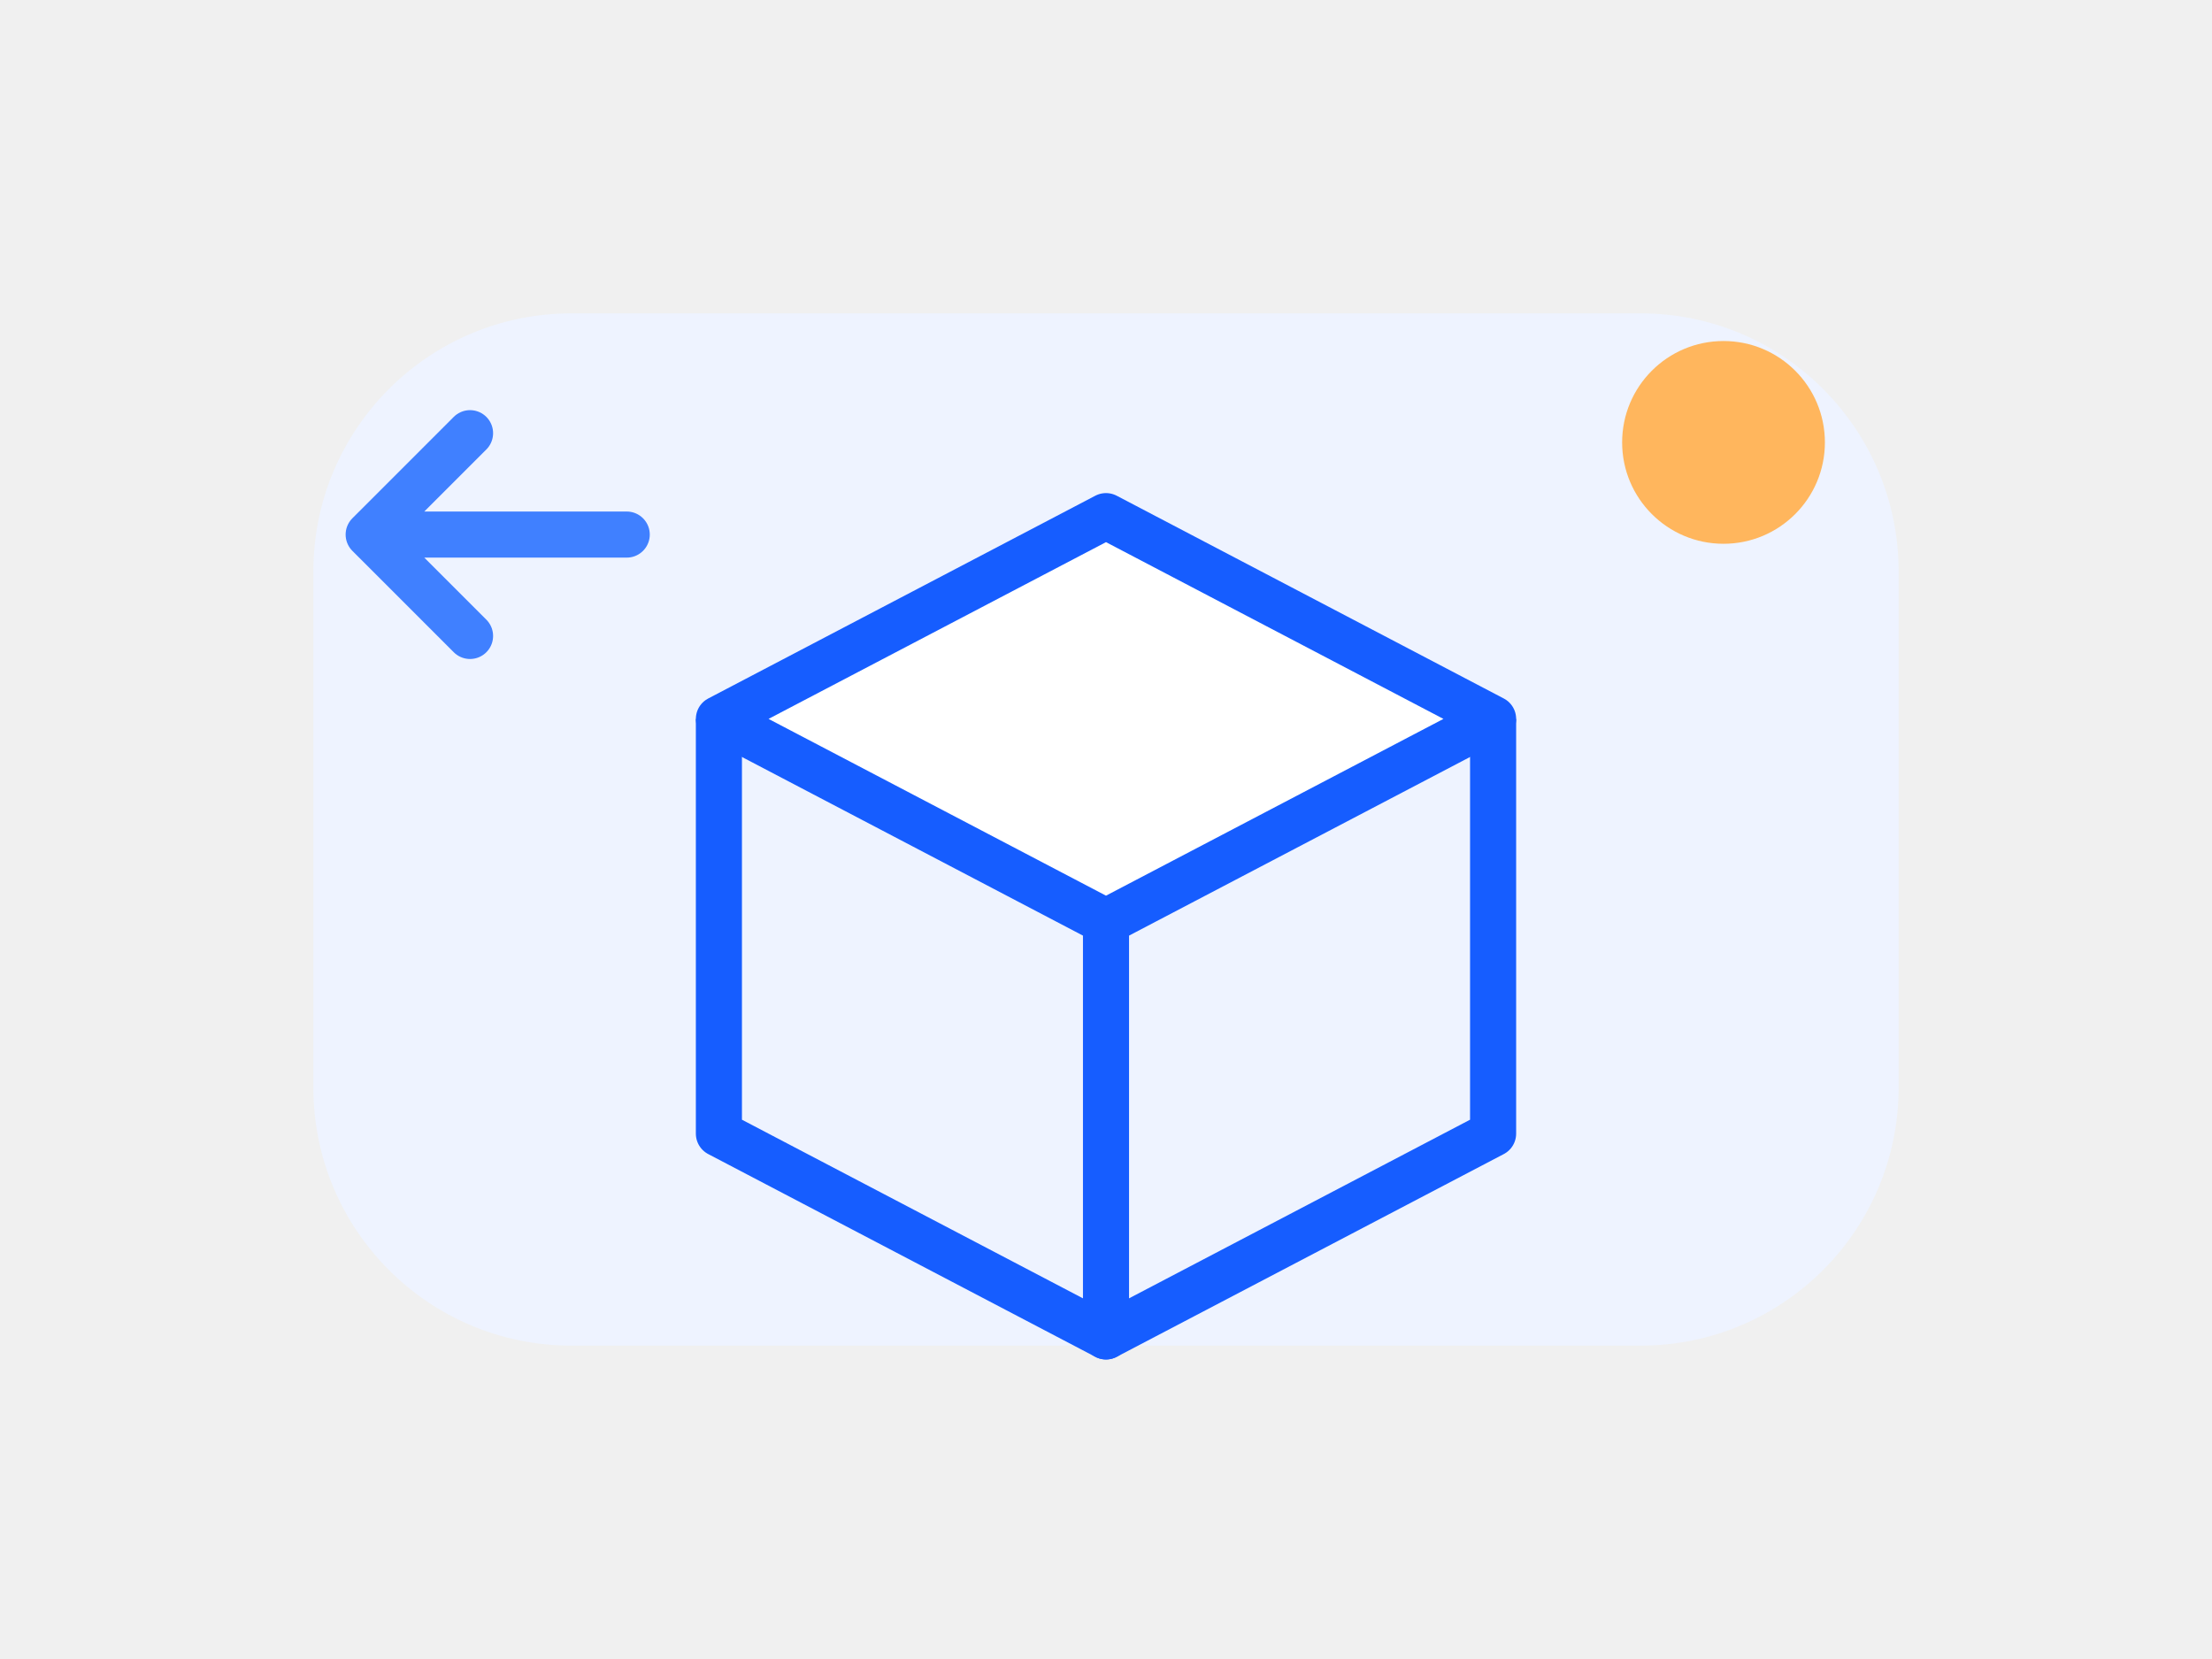
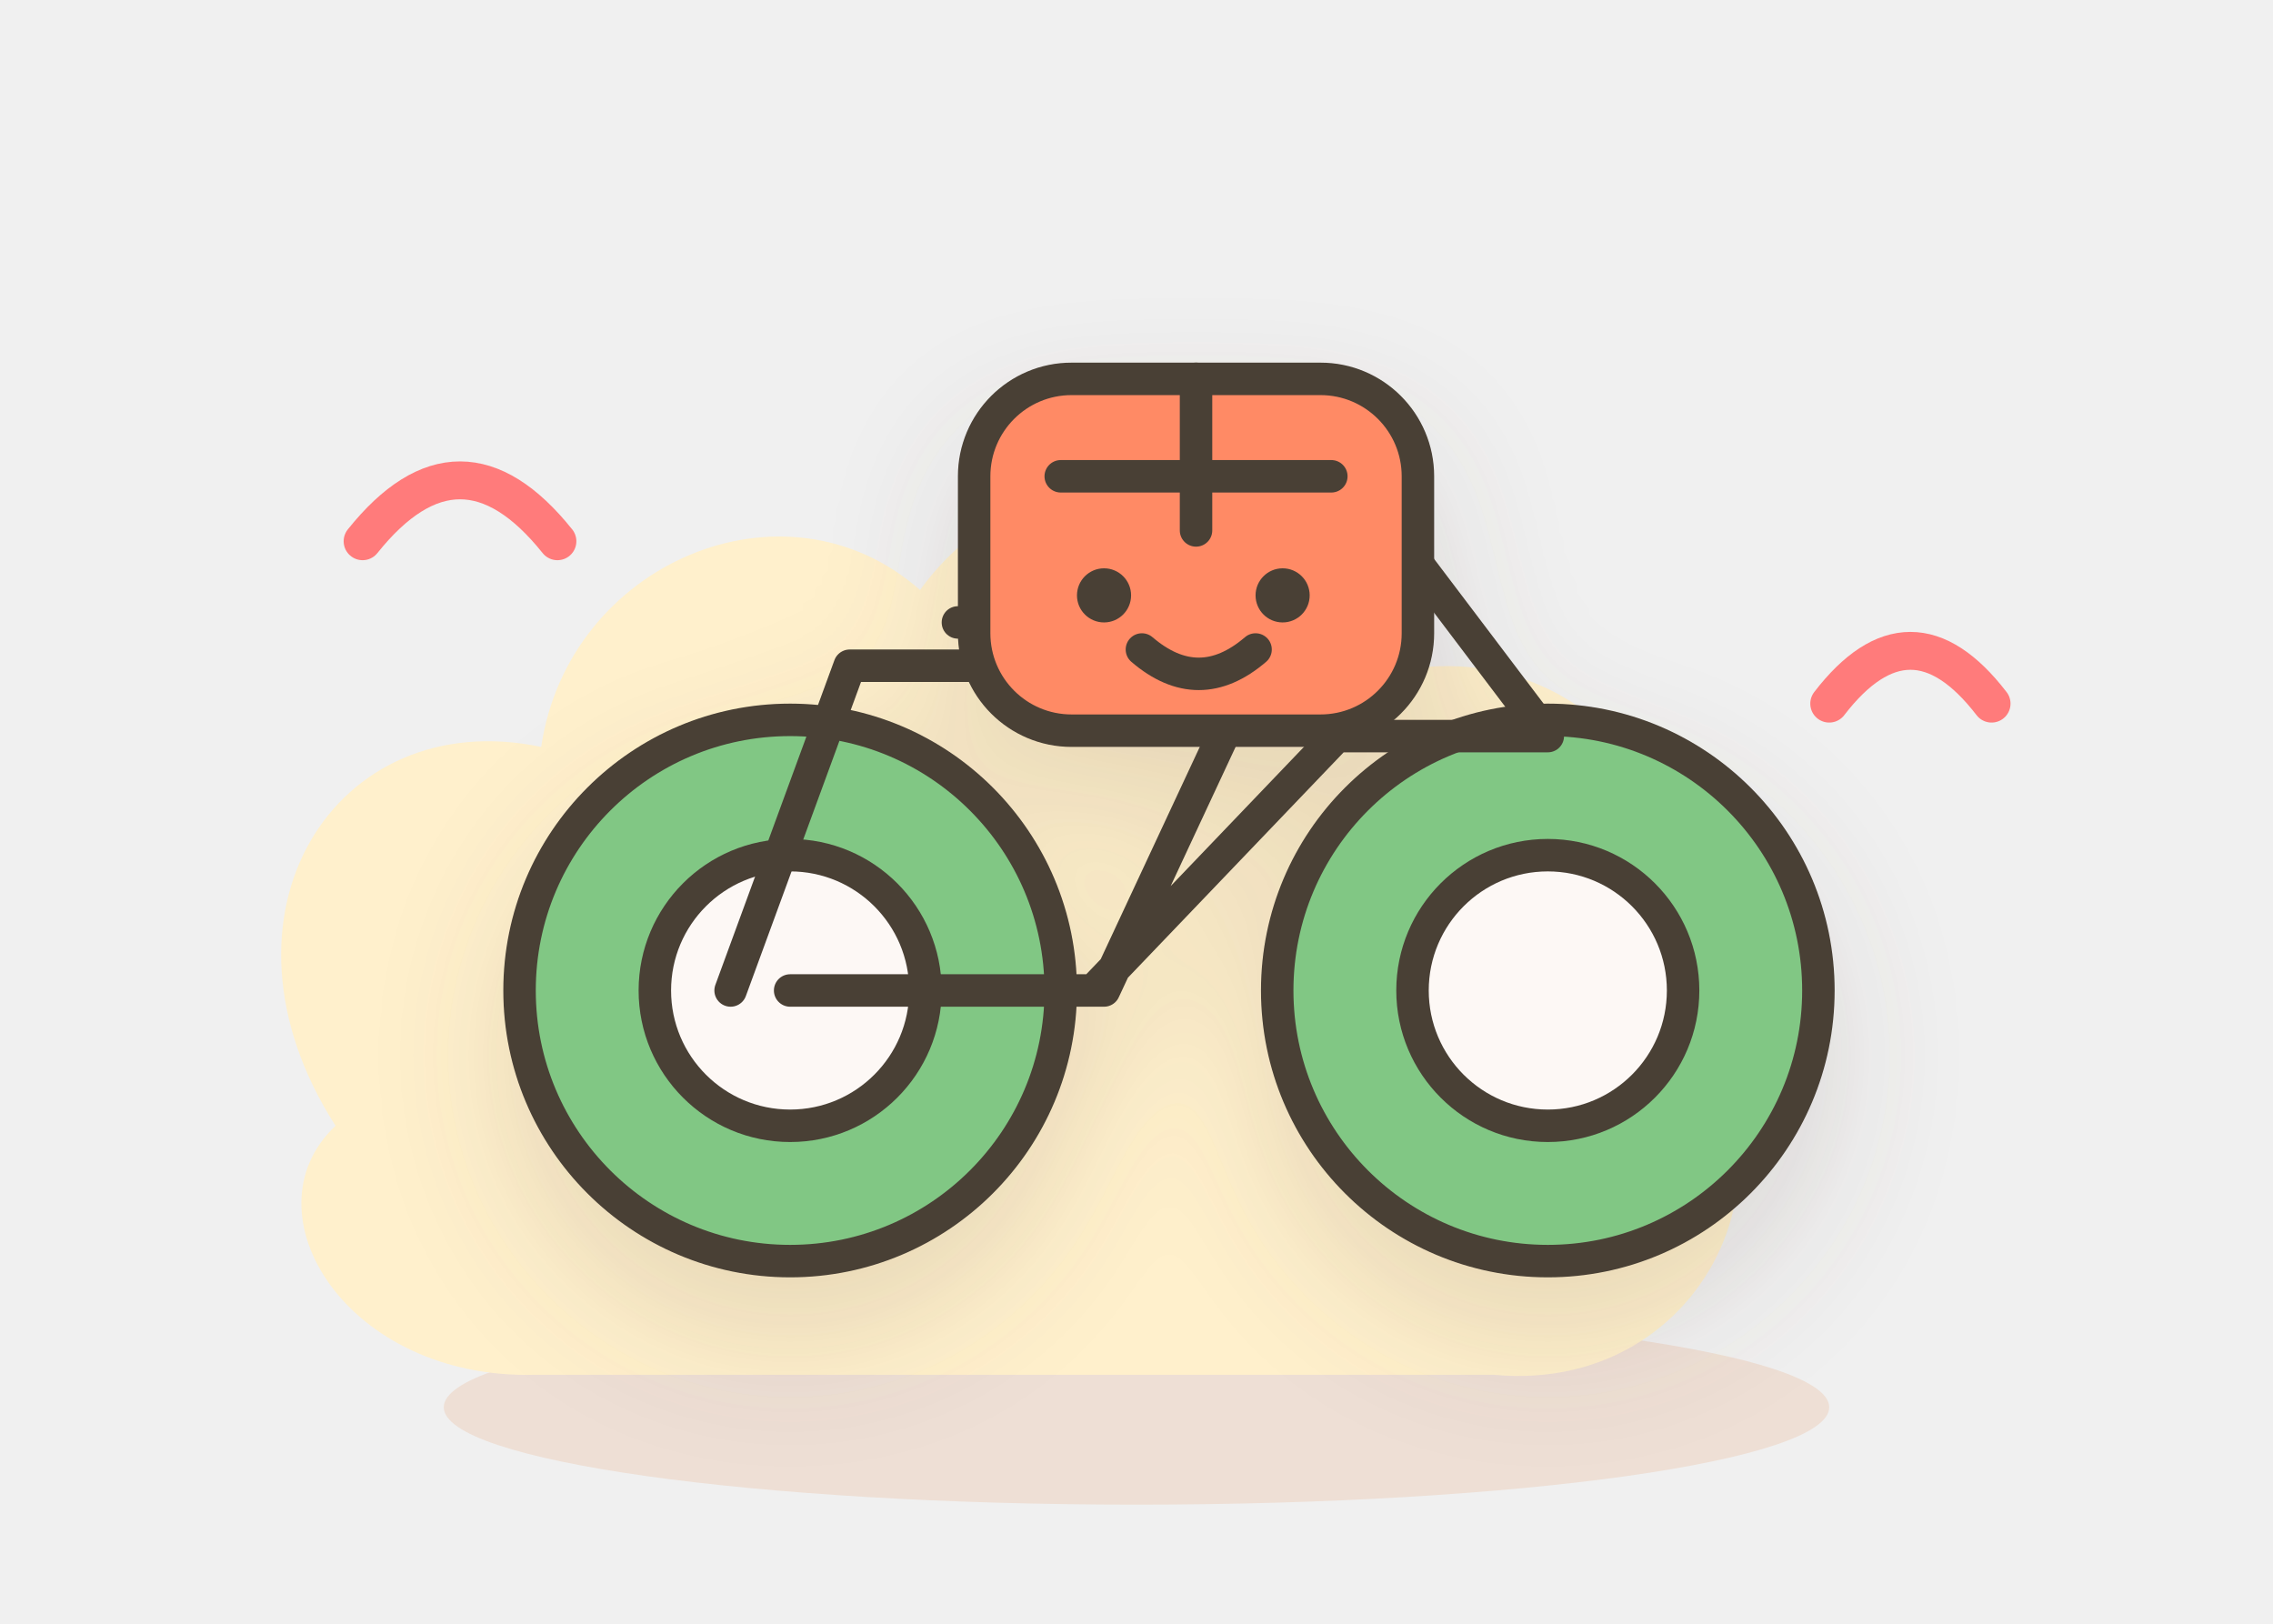
- <svg xmlns="http://www.w3.org/2000/svg" viewBox="0 0 240 180" fill="none">
-   <rect x="34" y="34" width="172" height="112" rx="28" fill="#eef3ff" />
-   <path d="M78 78l42-22 42 22-42 22-42-22Z" fill="#fff" stroke="#165dff" stroke-width="5" stroke-linejoin="round" />
-   <path d="M78 78v45l42 22 42-22V78" stroke="#165dff" stroke-width="5" stroke-linejoin="round" />
-   <path d="M120 100v45" stroke="#165dff" stroke-width="5" stroke-linecap="round" />
-   <circle cx="187" cy="48" r="11" fill="#ffb65d" />
-   <path d="M44 58h24M51 47 40 58l11 11" stroke="#4080ff" stroke-width="5" stroke-linecap="round" stroke-linejoin="round" />
+ <svg xmlns="http://www.w3.org/2000/svg" viewBox="0 0 420 300">
+   <defs>
+     <filter id="a" x="-30%" y="-30%" width="160%" height="160%">
+       <feDropShadow dx="0" dy="12" stdDeviation="12" flood-color="#70594B" flood-opacity=".16" />
+     </filter>
+   </defs>
+   <ellipse cx="210" cy="260" rx="128" ry="18" fill="#EEDFD5" />
+   <path d="M62 208c-25-39 0-78 38-70 5-34 45-51 70-29 24-33 76-23 84 16 38-11 69 27 50 60 34 22 14 73-28 69H99c-35 1-54-30-37-46z" fill="#FFF0CC" />
+   <g filter="url(#a)" stroke="#4A4036" stroke-width="6" stroke-linecap="round" stroke-linejoin="round">
+     <circle cx="146" cy="183" r="50" fill="#81C784" />
+     <circle cx="286" cy="183" r="50" fill="#81C784" />
+     <circle cx="146" cy="183" r="25" fill="#FDF8F5" />
+     <circle cx="286" cy="183" r="25" fill="#FDF8F5" />
+     <path d="M146 183h58l28-60h-75l-22 60m67 0 45-47h39l-28-37" fill="none" />
+     <path d="M177 115h52" />
+     <rect x="180" y="70" width="82" height="65" rx="18" fill="#FF8A65" />
+     <path d="M196 88h50m-25-18v28" fill="none" />
+     <circle cx="204" cy="110" r="5" fill="#4A4036" stroke="none" />
+     <circle cx="237" cy="110" r="5" fill="#4A4036" stroke="none" />
+     <path d="M211 120c7 6 14 6 21 0" fill="none" />
+   </g>
+   <path d="M67 100c12-15 24-15 36 0m235 30c10-13 20-13 30 0" fill="none" stroke="#FF7B7B" stroke-width="7" stroke-linecap="round" />
</svg>
